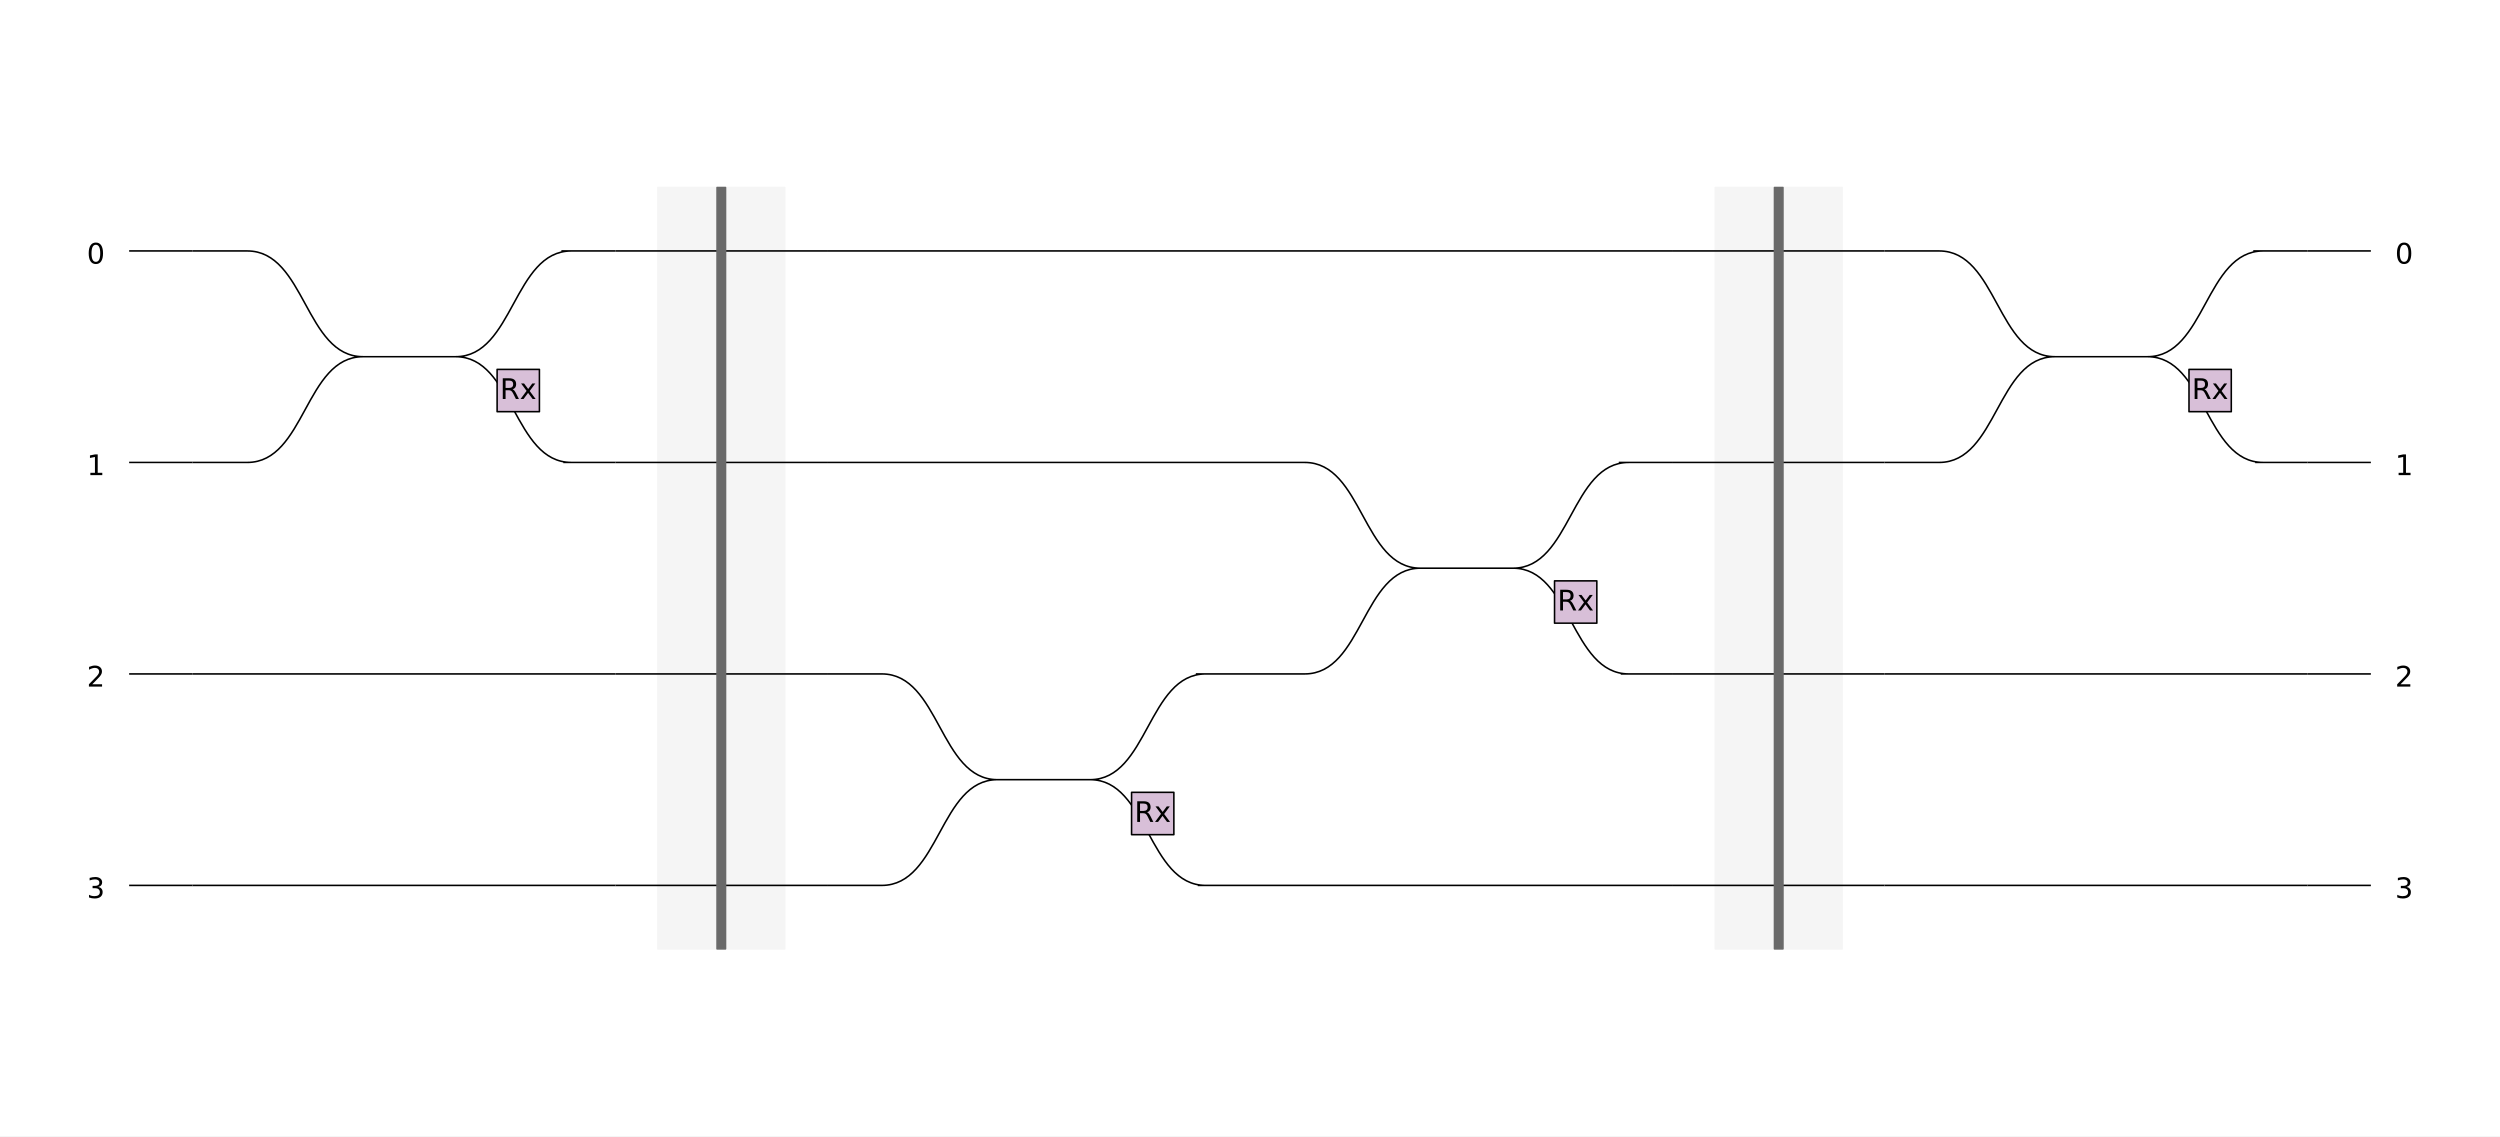
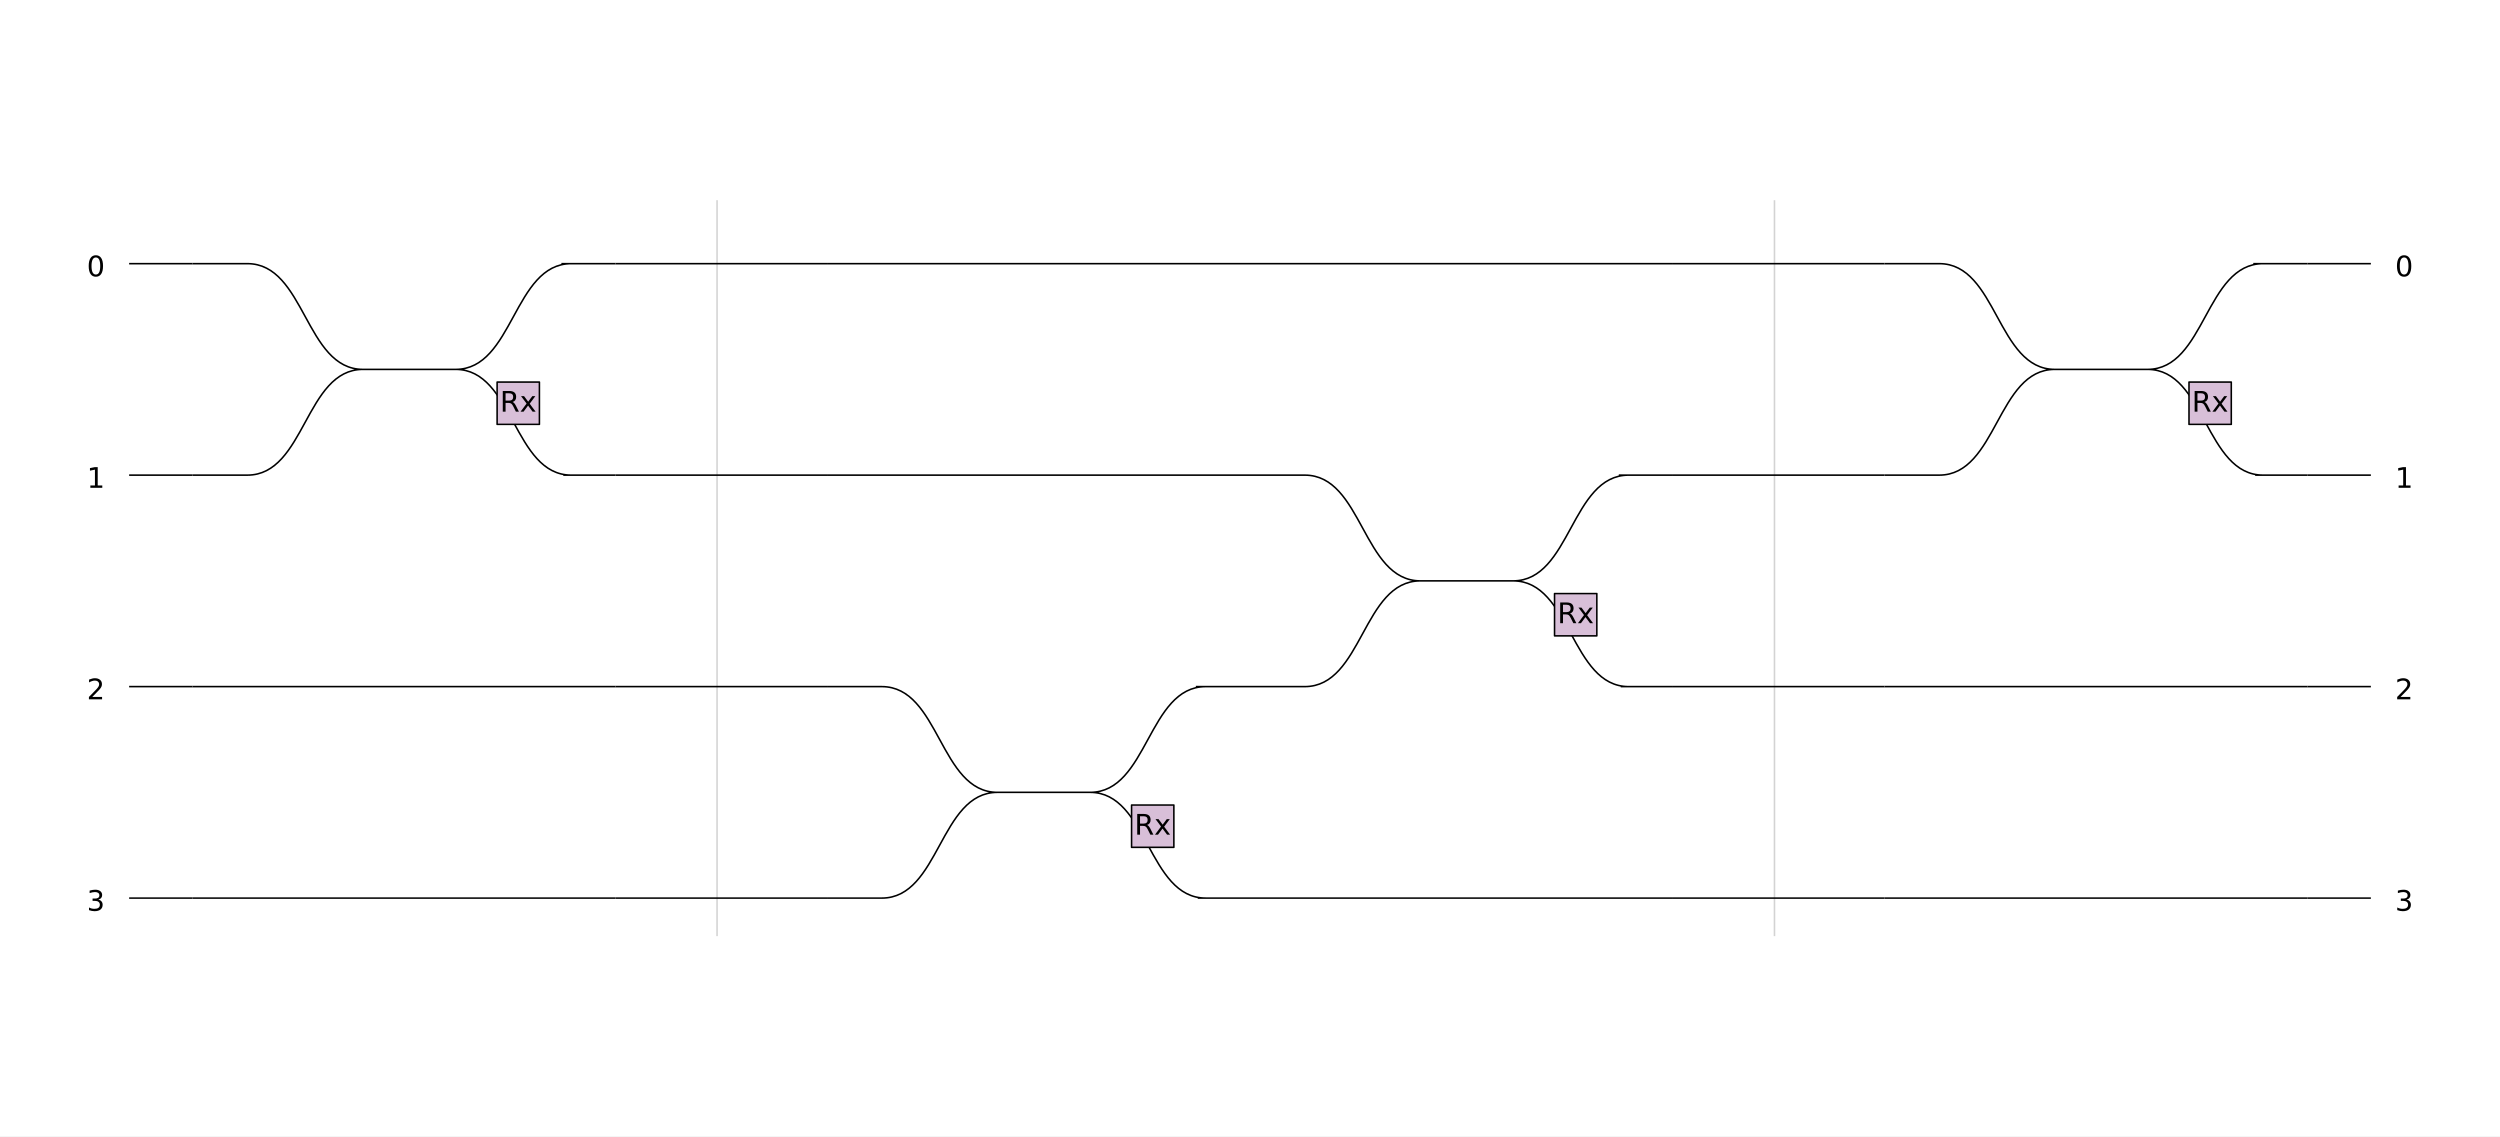
<svg xmlns="http://www.w3.org/2000/svg" xmlns:xlink="http://www.w3.org/1999/xlink" width="1584pt" height="720pt" viewBox="0 0 1584 720" version="1.1">
  <defs>
    <style type="text/css">*{stroke-linejoin: round; stroke-linecap: butt}</style>
  </defs>
  <g id="figure_1">
    <g id="patch_1">
      <path d="M 0 720 L 1584 720 L 1584 0 L 0 0 z " style="fill: #ffffff" />
    </g>
    <g id="axes_1">
      <g id="PatchCollection_1">
-         <path d="M 81.818 159.005 L 122.017 159.005 " clip-path="url(#staticClipPath)" style="fill: none; stroke: #000000" />
-         <path d="M 81.818 293.002 L 122.017 293.002 " clip-path="url(#staticClipPath)" style="fill: none; stroke: #000000" />
-         <path d="M 81.818 426.998 L 122.017 426.998 " clip-path="url(#staticClipPath)" style="fill: none; stroke: #000000" />
-         <path d="M 81.818 560.995 L 122.017 560.995 " clip-path="url(#staticClipPath)" style="fill: none; stroke: #000000" />
-         <path d="M 156.707 159.006 C 193.448 159.006 193.283 226.003 230.023 226.003 M 230.029 226.003 C 193.282 226.003 193.448 293.001 156.706 293.001 M 230.029 226.003 L 288.678 226.003 M 288.678 226.003 C 325.424 226.003 325.259 159.006 362 159.006 M 288.678 226.003 C 325.424 226.003 325.259 293.001 362 293.001 M 122.017 159.005 L 156.856 159.005 M 156.861 293.001 L 122.017 293.001 M 356.901 293.001 L 390.01 293.001 M 355.692 159.005 L 390.01 159.005 " clip-path="url(#staticClipPath)" style="fill: none; stroke: #000000" />
-         <path d="M 314.972 234.043 L 341.772 234.043 L 341.772 260.843 L 314.972 260.843 z " clip-path="url(#staticClipPath)" style="fill: #d8bfd8; stroke: #000000" />
-         <path d="M 122.017 426.998 L 390.01 426.998 " clip-path="url(#staticClipPath)" style="fill: none; stroke: #000000" />
-         <path d="M 122.017 560.995 L 390.01 560.995 " clip-path="url(#staticClipPath)" style="fill: none; stroke: #000000" />
-         <path d="M 416.81 118.806 L 497.208 118.806 L 497.208 601.194 L 416.81 601.194 z " clip-path="url(#staticClipPath)" style="fill: #f5f5f5; stroke: #f5f5f5" />
-         <path d="M 390.01 159.005 L 524.007 159.005 " clip-path="url(#staticClipPath)" style="fill: none; stroke: #000000" />
-         <path d="M 390.01 293.002 L 524.007 293.002 " clip-path="url(#staticClipPath)" style="fill: none; stroke: #000000" />
-         <path d="M 390.01 426.998 L 524.007 426.998 " clip-path="url(#staticClipPath)" style="fill: none; stroke: #000000" />
-         <path d="M 390.01 560.995 L 524.007 560.995 " clip-path="url(#staticClipPath)" style="fill: none; stroke: #000000" />
-         <path d="M 454.329 118.806 L 459.689 118.806 L 459.689 601.194 L 454.329 601.194 z " clip-path="url(#staticClipPath)" style="fill: #696969; stroke: #696969" />
-         <path d="M 558.696 426.999 C 595.437 426.999 595.272 493.997 632.013 493.997 M 632.018 493.997 C 595.272 493.997 595.437 560.994 558.696 560.994 M 632.018 493.997 L 690.668 493.997 M 690.668 493.997 C 727.414 493.997 727.249 426.999 763.99 426.999 M 690.668 493.997 C 727.414 493.997 727.249 560.994 763.99 560.994 M 524.007 426.998 L 558.846 426.998 M 558.851 560.994 L 524.007 560.994 M 758.89 560.994 L 792 560.994 M 757.682 426.998 L 792 426.998 " clip-path="url(#staticClipPath)" style="fill: none; stroke: #000000" />
-         <path d="M 716.962 502.036 L 743.761 502.036 L 743.761 528.836 L 716.962 528.836 z " clip-path="url(#staticClipPath)" style="fill: #d8bfd8; stroke: #000000" />
-         <path d="M 524.007 293.002 L 792 293.002 " clip-path="url(#staticClipPath)" style="fill: none; stroke: #000000" />
-         <path d="M 826.69 293.002 C 863.43 293.002 863.266 360 900.006 360 M 900.011 360 C 863.265 360 863.43 426.998 826.689 426.998 M 900.011 360 L 958.661 360 M 958.661 360 C 995.407 360 995.242 293.002 1031.983 293.002 M 958.661 360 C 995.407 360 995.242 426.998 1031.983 426.998 M 792 293.002 L 826.839 293.002 M 826.844 426.998 L 792 426.998 M 1026.883 426.998 L 1059.993 426.998 M 1025.675 293.001 L 1059.993 293.001 " clip-path="url(#staticClipPath)" style="fill: none; stroke: #000000" />
-         <path d="M 984.955 368.04 L 1011.754 368.04 L 1011.754 394.839 L 984.955 394.839 z " clip-path="url(#staticClipPath)" style="fill: #d8bfd8; stroke: #000000" />
-         <path d="M 524.007 159.005 L 1059.993 159.005 " clip-path="url(#staticClipPath)" style="fill: none; stroke: #000000" />
-         <path d="M 792 560.995 L 1059.993 560.995 " clip-path="url(#staticClipPath)" style="fill: none; stroke: #000000" />
-         <path d="M 1086.792 118.806 L 1167.19 118.806 L 1167.19 601.194 L 1086.792 601.194 z " clip-path="url(#staticClipPath)" style="fill: #f5f5f5; stroke: #f5f5f5" />
-         <path d="M 1059.993 159.005 L 1193.99 159.005 " clip-path="url(#staticClipPath)" style="fill: none; stroke: #000000" />
-         <path d="M 1059.993 293.002 L 1193.99 293.002 " clip-path="url(#staticClipPath)" style="fill: none; stroke: #000000" />
-         <path d="M 1059.993 426.998 L 1193.99 426.998 " clip-path="url(#staticClipPath)" style="fill: none; stroke: #000000" />
-         <path d="M 1059.993 560.995 L 1193.99 560.995 " clip-path="url(#staticClipPath)" style="fill: none; stroke: #000000" />
-         <path d="M 1124.311 118.806 L 1129.671 118.806 L 1129.671 601.194 L 1124.311 601.194 z " clip-path="url(#staticClipPath)" style="fill: #696969; stroke: #696969" />
-         <path d="M 1228.679 159.006 C 1265.42 159.006 1265.255 226.003 1301.996 226.003 M 1302.001 226.003 C 1265.255 226.003 1265.42 293.001 1228.679 293.001 M 1302.001 226.003 L 1360.65 226.003 M 1360.65 226.003 C 1397.397 226.003 1397.231 159.006 1433.972 159.006 M 1360.65 226.003 C 1397.397 226.003 1397.231 293.001 1433.972 293.001 M 1193.99 159.005 L 1228.829 159.005 M 1228.834 293.001 L 1193.99 293.001 M 1428.873 293.001 L 1461.983 293.001 M 1427.665 159.005 L 1461.983 159.005 " clip-path="url(#staticClipPath)" style="fill: none; stroke: #000000" />
-         <path d="M 1386.945 234.043 L 1413.744 234.043 L 1413.744 260.843 L 1386.945 260.843 z " clip-path="url(#staticClipPath)" style="fill: #d8bfd8; stroke: #000000" />
-         <path d="M 1193.99 426.998 L 1461.983 426.998 " clip-path="url(#staticClipPath)" style="fill: none; stroke: #000000" />
-         <path d="M 1193.99 560.995 L 1461.983 560.995 " clip-path="url(#staticClipPath)" style="fill: none; stroke: #000000" />
-         <path d="M 1461.983 159.005 L 1502.182 159.005 " clip-path="url(#staticClipPath)" style="fill: none; stroke: #000000" />
-         <path d="M 1461.983 293.002 L 1502.182 293.002 " clip-path="url(#staticClipPath)" style="fill: none; stroke: #000000" />
-         <path d="M 1461.983 426.998 L 1502.182 426.998 " clip-path="url(#staticClipPath)" style="fill: none; stroke: #000000" />
-         <path d="M 1461.983 560.995 L 1502.182 560.995 " clip-path="url(#staticClipPath)" style="fill: none; stroke: #000000" />
+         <path d="M 81.818 167.045 L 122.017 167.045 " clip-path="url(#staticClipPath)" style="fill: none; stroke: #000000" />
+         <path d="M 81.818 301.042 L 122.017 301.042 " clip-path="url(#staticClipPath)" style="fill: none; stroke: #000000" />
+         <path d="M 81.818 435.038 L 122.017 435.038 " clip-path="url(#staticClipPath)" style="fill: none; stroke: #000000" />
+         <path d="M 81.818 569.035 L 122.017 569.035 " clip-path="url(#staticClipPath)" style="fill: none; stroke: #000000" />
+         <path d="M 156.707 167.045 C 193.448 167.045 193.283 234.043 230.023 234.043 M 230.029 234.043 C 193.282 234.043 193.448 301.041 156.706 301.041 M 230.029 234.043 L 288.678 234.043 M 288.678 234.043 C 325.424 234.043 325.259 167.045 362 167.045 M 288.678 234.043 C 325.424 234.043 325.259 301.041 362 301.041 M 122.017 167.045 L 156.856 167.045 M 156.861 301.041 L 122.017 301.041 M 356.901 301.041 L 390.01 301.041 M 355.692 167.044 L 390.01 167.044 " clip-path="url(#staticClipPath)" style="fill: none; stroke: #000000" />
+         <path d="M 314.972 242.083 L 341.772 242.083 L 341.772 268.882 L 314.972 268.882 z " clip-path="url(#staticClipPath)" style="fill: #d8bfd8; stroke: #000000" />
+         <path d="M 122.017 435.038 L 390.01 435.038 " clip-path="url(#staticClipPath)" style="fill: none; stroke: #000000" />
+         <path d="M 122.017 569.035 L 390.01 569.035 " clip-path="url(#staticClipPath)" style="fill: none; stroke: #000000" />
+         <path d="M 454.329 126.846 L 454.329 593.154 " clip-path="url(#staticClipPath)" style="fill: none; stroke: #d3d3d3" />
+         <path d="M 390.01 167.045 L 524.007 167.045 " clip-path="url(#staticClipPath)" style="fill: none; stroke: #000000" />
+         <path d="M 390.01 301.042 L 524.007 301.042 " clip-path="url(#staticClipPath)" style="fill: none; stroke: #000000" />
+         <path d="M 390.01 435.038 L 524.007 435.038 " clip-path="url(#staticClipPath)" style="fill: none; stroke: #000000" />
+         <path d="M 390.01 569.035 L 524.007 569.035 " clip-path="url(#staticClipPath)" style="fill: none; stroke: #000000" />
+         <path d="M 558.696 435.039 C 595.437 435.039 595.272 502.036 632.013 502.036 M 632.018 502.036 C 595.272 502.036 595.437 569.034 558.696 569.034 M 632.018 502.036 L 690.668 502.036 M 690.668 502.036 C 727.414 502.036 727.249 435.039 763.99 435.039 M 690.668 502.036 C 727.414 502.036 727.249 569.034 763.99 569.034 M 524.007 435.038 L 558.846 435.038 M 558.851 569.034 L 524.007 569.034 M 758.89 569.034 L 792 569.034 M 757.682 435.038 L 792 435.038 " clip-path="url(#staticClipPath)" style="fill: none; stroke: #000000" />
+         <path d="M 716.962 510.076 L 743.761 510.076 L 743.761 536.875 L 716.962 536.875 z " clip-path="url(#staticClipPath)" style="fill: #d8bfd8; stroke: #000000" />
+         <path d="M 524.007 301.042 L 792 301.042 " clip-path="url(#staticClipPath)" style="fill: none; stroke: #000000" />
+         <path d="M 826.69 301.042 C 863.43 301.042 863.266 368.04 900.006 368.04 M 900.011 368.04 C 863.265 368.04 863.43 435.038 826.689 435.038 M 900.011 368.04 L 958.661 368.04 M 958.661 368.04 C 995.407 368.04 995.242 301.042 1031.983 301.042 M 958.661 368.04 C 995.407 368.04 995.242 435.038 1031.983 435.038 M 792 301.042 L 826.839 301.042 M 826.844 435.038 L 792 435.038 M 1026.883 435.038 L 1059.993 435.038 M 1025.675 301.041 L 1059.993 301.041 " clip-path="url(#staticClipPath)" style="fill: none; stroke: #000000" />
+         <path d="M 984.955 376.08 L 1011.754 376.08 L 1011.754 402.879 L 984.955 402.879 z " clip-path="url(#staticClipPath)" style="fill: #d8bfd8; stroke: #000000" />
+         <path d="M 524.007 167.045 L 1059.993 167.045 " clip-path="url(#staticClipPath)" style="fill: none; stroke: #000000" />
+         <path d="M 792 569.035 L 1059.993 569.035 " clip-path="url(#staticClipPath)" style="fill: none; stroke: #000000" />
+         <path d="M 1124.311 126.846 L 1124.311 593.154 " clip-path="url(#staticClipPath)" style="fill: none; stroke: #d3d3d3" />
+         <path d="M 1059.993 167.045 L 1193.99 167.045 " clip-path="url(#staticClipPath)" style="fill: none; stroke: #000000" />
+         <path d="M 1059.993 301.042 L 1193.99 301.042 " clip-path="url(#staticClipPath)" style="fill: none; stroke: #000000" />
+         <path d="M 1059.993 435.038 L 1193.99 435.038 " clip-path="url(#staticClipPath)" style="fill: none; stroke: #000000" />
+         <path d="M 1059.993 569.035 L 1193.99 569.035 " clip-path="url(#staticClipPath)" style="fill: none; stroke: #000000" />
+         <path d="M 1228.679 167.045 C 1265.42 167.045 1265.255 234.043 1301.996 234.043 M 1302.001 234.043 C 1265.255 234.043 1265.42 301.041 1228.679 301.041 M 1302.001 234.043 L 1360.65 234.043 M 1360.65 234.043 C 1397.397 234.043 1397.231 167.045 1433.972 167.045 M 1360.65 234.043 C 1397.397 234.043 1397.231 301.041 1433.972 301.041 M 1193.99 167.045 L 1228.829 167.045 M 1228.834 301.041 L 1193.99 301.041 M 1428.873 301.041 L 1461.983 301.041 M 1427.665 167.044 L 1461.983 167.044 " clip-path="url(#staticClipPath)" style="fill: none; stroke: #000000" />
+         <path d="M 1386.945 242.083 L 1413.744 242.083 L 1413.744 268.882 L 1386.945 268.882 z " clip-path="url(#staticClipPath)" style="fill: #d8bfd8; stroke: #000000" />
+         <path d="M 1193.99 435.038 L 1461.983 435.038 " clip-path="url(#staticClipPath)" style="fill: none; stroke: #000000" />
+         <path d="M 1193.99 569.035 L 1461.983 569.035 " clip-path="url(#staticClipPath)" style="fill: none; stroke: #000000" />
+         <path d="M 1461.983 167.045 L 1502.182 167.045 " clip-path="url(#staticClipPath)" style="fill: none; stroke: #000000" />
+         <path d="M 1461.983 301.042 L 1502.182 301.042 " clip-path="url(#staticClipPath)" style="fill: none; stroke: #000000" />
+         <path d="M 1461.983 435.038 L 1502.182 435.038 " clip-path="url(#staticClipPath)" style="fill: none; stroke: #000000" />
+         <path d="M 1461.983 569.035 L 1502.182 569.035 " clip-path="url(#staticClipPath)" style="fill: none; stroke: #000000" />
      </g>
      <g id="text_1">
-         <g transform="translate(316.7914 252.8027) scale(0.18 -0.18)">
+         <g transform="translate(316.7914 260.8425) scale(0.18 -0.18)">
          <defs>
            <path id="DejaVuSans-52" d="M 2841 2188 Q 3044 2119 3236 1894 Q 3428 1669 3622 1275 L 4263 0 L 3584 0 L 2988 1197 Q 2756 1666 2539 1819 Q 2322 1972 1947 1972 L 1259 1972 L 1259 0 L 628 0 L 628 4666 L 2053 4666 Q 2853 4666 3247 4331 Q 3641 3997 3641 3322 Q 3641 2881 3436 2590 Q 3231 2300 2841 2188 z M 1259 4147 L 1259 2491 L 2053 2491 Q 2509 2491 2742 2702 Q 2975 2913 2975 3322 Q 2975 3731 2742 3939 Q 2509 4147 2053 4147 L 1259 4147 z " transform="scale(0.015625)" />
            <path id="DejaVuSans-78" d="M 3513 3500 L 2247 1797 L 3578 0 L 2900 0 L 1881 1375 L 863 0 L 184 0 L 1544 1831 L 300 3500 L 978 3500 L 1906 2253 L 2834 3500 L 3513 3500 z " transform="scale(0.015625)" />
          </defs>
          <use xlink:href="#DejaVuSans-52" />
          <use xlink:href="#DejaVuSans-78" x="69.482" />
        </g>
      </g>
      <g id="text_2">
-         <g transform="translate(718.7811 520.7959) scale(0.18 -0.18)">
+         <g transform="translate(718.7811 528.8357) scale(0.18 -0.18)">
          <use xlink:href="#DejaVuSans-52" />
          <use xlink:href="#DejaVuSans-78" x="69.482" />
        </g>
      </g>
      <g id="text_3">
-         <g transform="translate(986.7742 386.7993) scale(0.18 -0.18)">
+         <g transform="translate(986.7742 394.8391) scale(0.18 -0.18)">
          <use xlink:href="#DejaVuSans-52" />
          <use xlink:href="#DejaVuSans-78" x="69.482" />
        </g>
      </g>
      <g id="text_4">
-         <g transform="translate(1388.764 252.8027) scale(0.18 -0.18)">
+         <g transform="translate(1388.764 260.8425) scale(0.18 -0.18)">
          <use xlink:href="#DejaVuSans-52" />
          <use xlink:href="#DejaVuSans-78" x="69.482" />
        </g>
      </g>
      <g id="text_5">
-         <g transform="translate(1517.529 167.0449) scale(0.18 -0.18)">
+         <g transform="translate(1517.529 175.0847) scale(0.18 -0.18)">
          <defs>
            <path id="DejaVuSans-30" d="M 2034 4250 Q 1547 4250 1301 3770 Q 1056 3291 1056 2328 Q 1056 1369 1301 889 Q 1547 409 2034 409 Q 2525 409 2770 889 Q 3016 1369 3016 2328 Q 3016 3291 2770 3770 Q 2525 4250 2034 4250 z M 2034 4750 Q 2819 4750 3233 4129 Q 3647 3509 3647 2328 Q 3647 1150 3233 529 Q 2819 -91 2034 -91 Q 1250 -91 836 529 Q 422 1150 422 2328 Q 422 3509 836 4129 Q 1250 4750 2034 4750 z " transform="scale(0.015625)" />
          </defs>
          <use xlink:href="#DejaVuSans-30" />
        </g>
      </g>
      <g id="text_6">
-         <g transform="translate(1517.529 301.0415) scale(0.18 -0.18)">
+         <g transform="translate(1517.529 309.0813) scale(0.18 -0.18)">
          <defs>
            <path id="DejaVuSans-31" d="M 794 531 L 1825 531 L 1825 4091 L 703 3866 L 703 4441 L 1819 4666 L 2450 4666 L 2450 531 L 3481 531 L 3481 0 L 794 0 L 794 531 z " transform="scale(0.015625)" />
          </defs>
          <use xlink:href="#DejaVuSans-31" />
        </g>
      </g>
      <g id="text_7">
-         <g transform="translate(1517.529 435.0381) scale(0.18 -0.18)">
+         <g transform="translate(1517.529 443.0779) scale(0.18 -0.18)">
          <defs>
            <path id="DejaVuSans-32" d="M 1228 531 L 3431 531 L 3431 0 L 469 0 L 469 531 Q 828 903 1448 1529 Q 2069 2156 2228 2338 Q 2531 2678 2651 2914 Q 2772 3150 2772 3378 Q 2772 3750 2511 3984 Q 2250 4219 1831 4219 Q 1534 4219 1204 4116 Q 875 4013 500 3803 L 500 4441 Q 881 4594 1212 4672 Q 1544 4750 1819 4750 Q 2544 4750 2975 4387 Q 3406 4025 3406 3419 Q 3406 3131 3298 2873 Q 3191 2616 2906 2266 Q 2828 2175 2409 1742 Q 1991 1309 1228 531 z " transform="scale(0.015625)" />
          </defs>
          <use xlink:href="#DejaVuSans-32" />
        </g>
      </g>
      <g id="text_8">
-         <g transform="translate(1517.529 569.0346) scale(0.18 -0.18)">
+         <g transform="translate(1517.529 577.0744) scale(0.18 -0.18)">
          <defs>
            <path id="DejaVuSans-33" d="M 2597 2516 Q 3050 2419 3304 2112 Q 3559 1806 3559 1356 Q 3559 666 3084 287 Q 2609 -91 1734 -91 Q 1441 -91 1130 -33 Q 819 25 488 141 L 488 750 Q 750 597 1062 519 Q 1375 441 1716 441 Q 2309 441 2620 675 Q 2931 909 2931 1356 Q 2931 1769 2642 2001 Q 2353 2234 1838 2234 L 1294 2234 L 1294 2753 L 1863 2753 Q 2328 2753 2575 2939 Q 2822 3125 2822 3475 Q 2822 3834 2567 4026 Q 2313 4219 1838 4219 Q 1578 4219 1281 4162 Q 984 4106 628 3988 L 628 4550 Q 988 4650 1302 4700 Q 1616 4750 1894 4750 Q 2613 4750 3031 4423 Q 3450 4097 3450 3541 Q 3450 3153 3228 2886 Q 3006 2619 2597 2516 z " transform="scale(0.015625)" />
          </defs>
          <use xlink:href="#DejaVuSans-33" />
        </g>
      </g>
      <g id="text_9">
-         <g transform="translate(55.01887 167.0449) scale(0.18 -0.18)">
+         <g transform="translate(55.01887 175.0847) scale(0.18 -0.18)">
          <use xlink:href="#DejaVuSans-30" />
        </g>
      </g>
      <g id="text_10">
-         <g transform="translate(55.01887 301.0415) scale(0.18 -0.18)">
+         <g transform="translate(55.01887 309.0813) scale(0.18 -0.18)">
          <use xlink:href="#DejaVuSans-31" />
        </g>
      </g>
      <g id="text_11">
-         <g transform="translate(55.01887 435.0381) scale(0.18 -0.18)">
+         <g transform="translate(55.01887 443.0779) scale(0.18 -0.18)">
          <use xlink:href="#DejaVuSans-32" />
        </g>
      </g>
      <g id="text_12">
-         <g transform="translate(55.01887 569.0346) scale(0.18 -0.18)">
+         <g transform="translate(55.01887 577.0744) scale(0.18 -0.18)">
          <use xlink:href="#DejaVuSans-33" />
        </g>
      </g>
    </g>
  </g>
  <defs>
    <clipPath id="staticClipPath">
      <rect x="10.8" y="10.8" width="1562.4" height="698.4" />
    </clipPath>
  </defs>
</svg>
